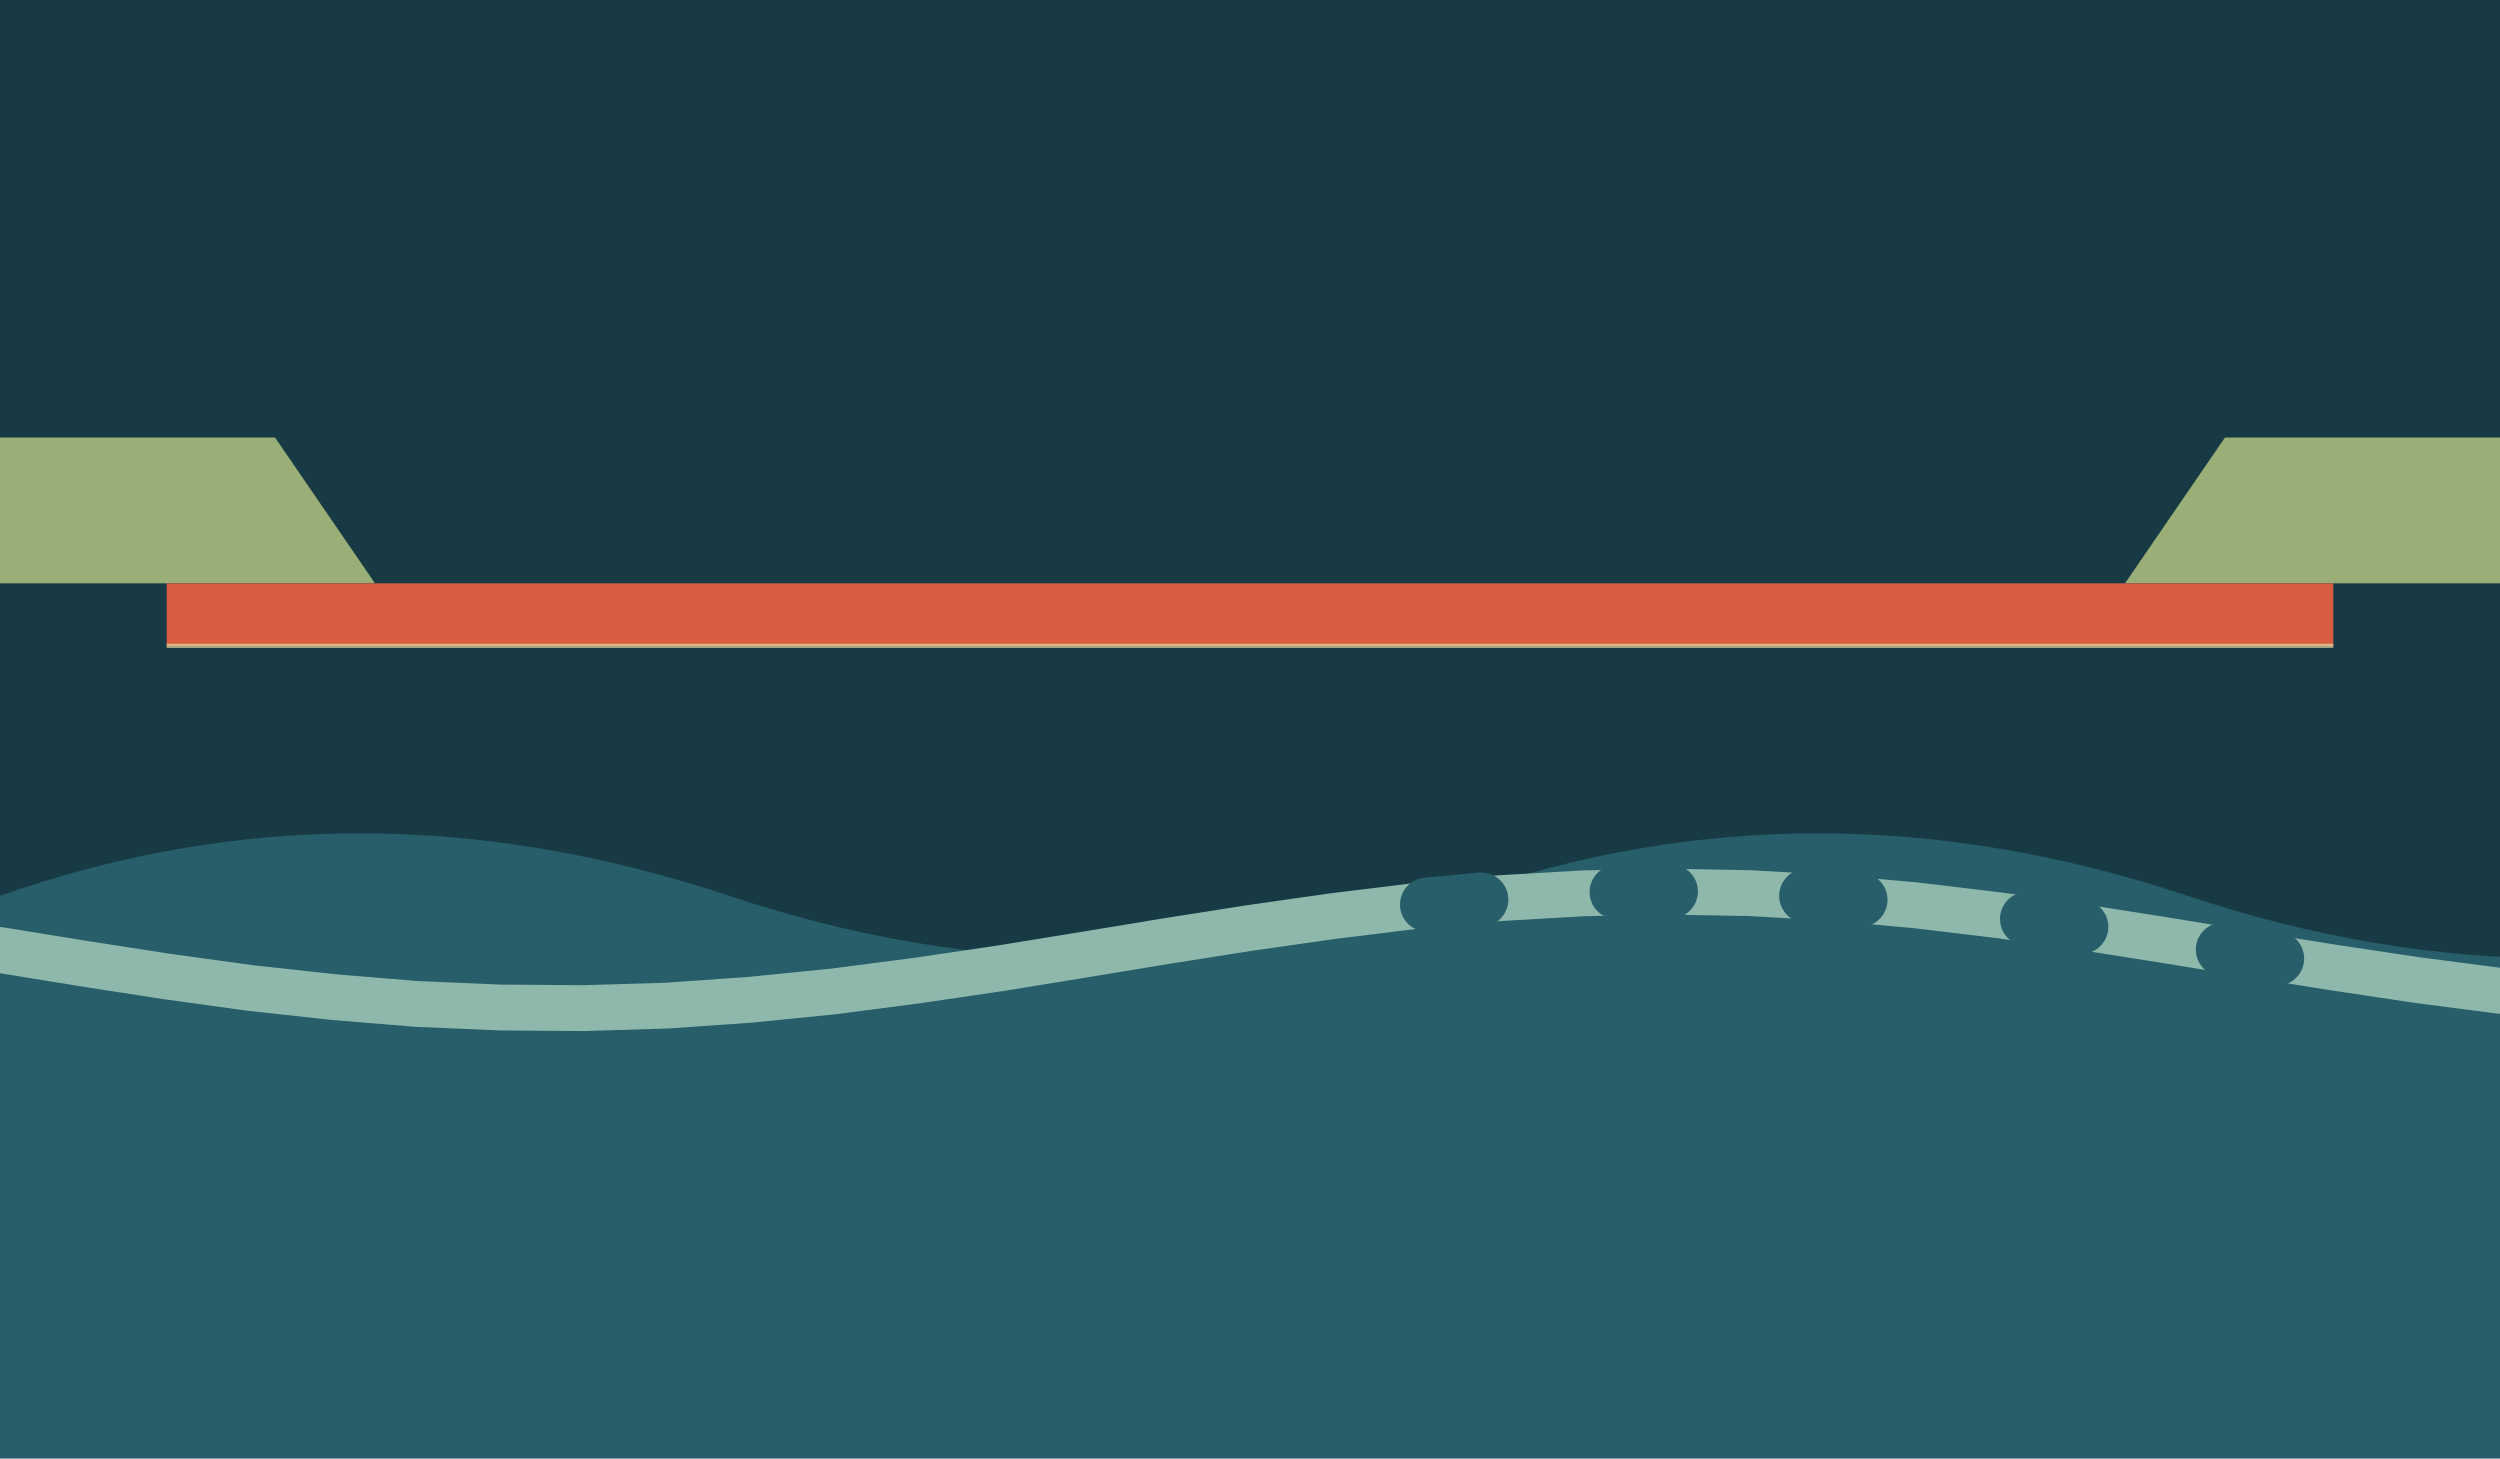
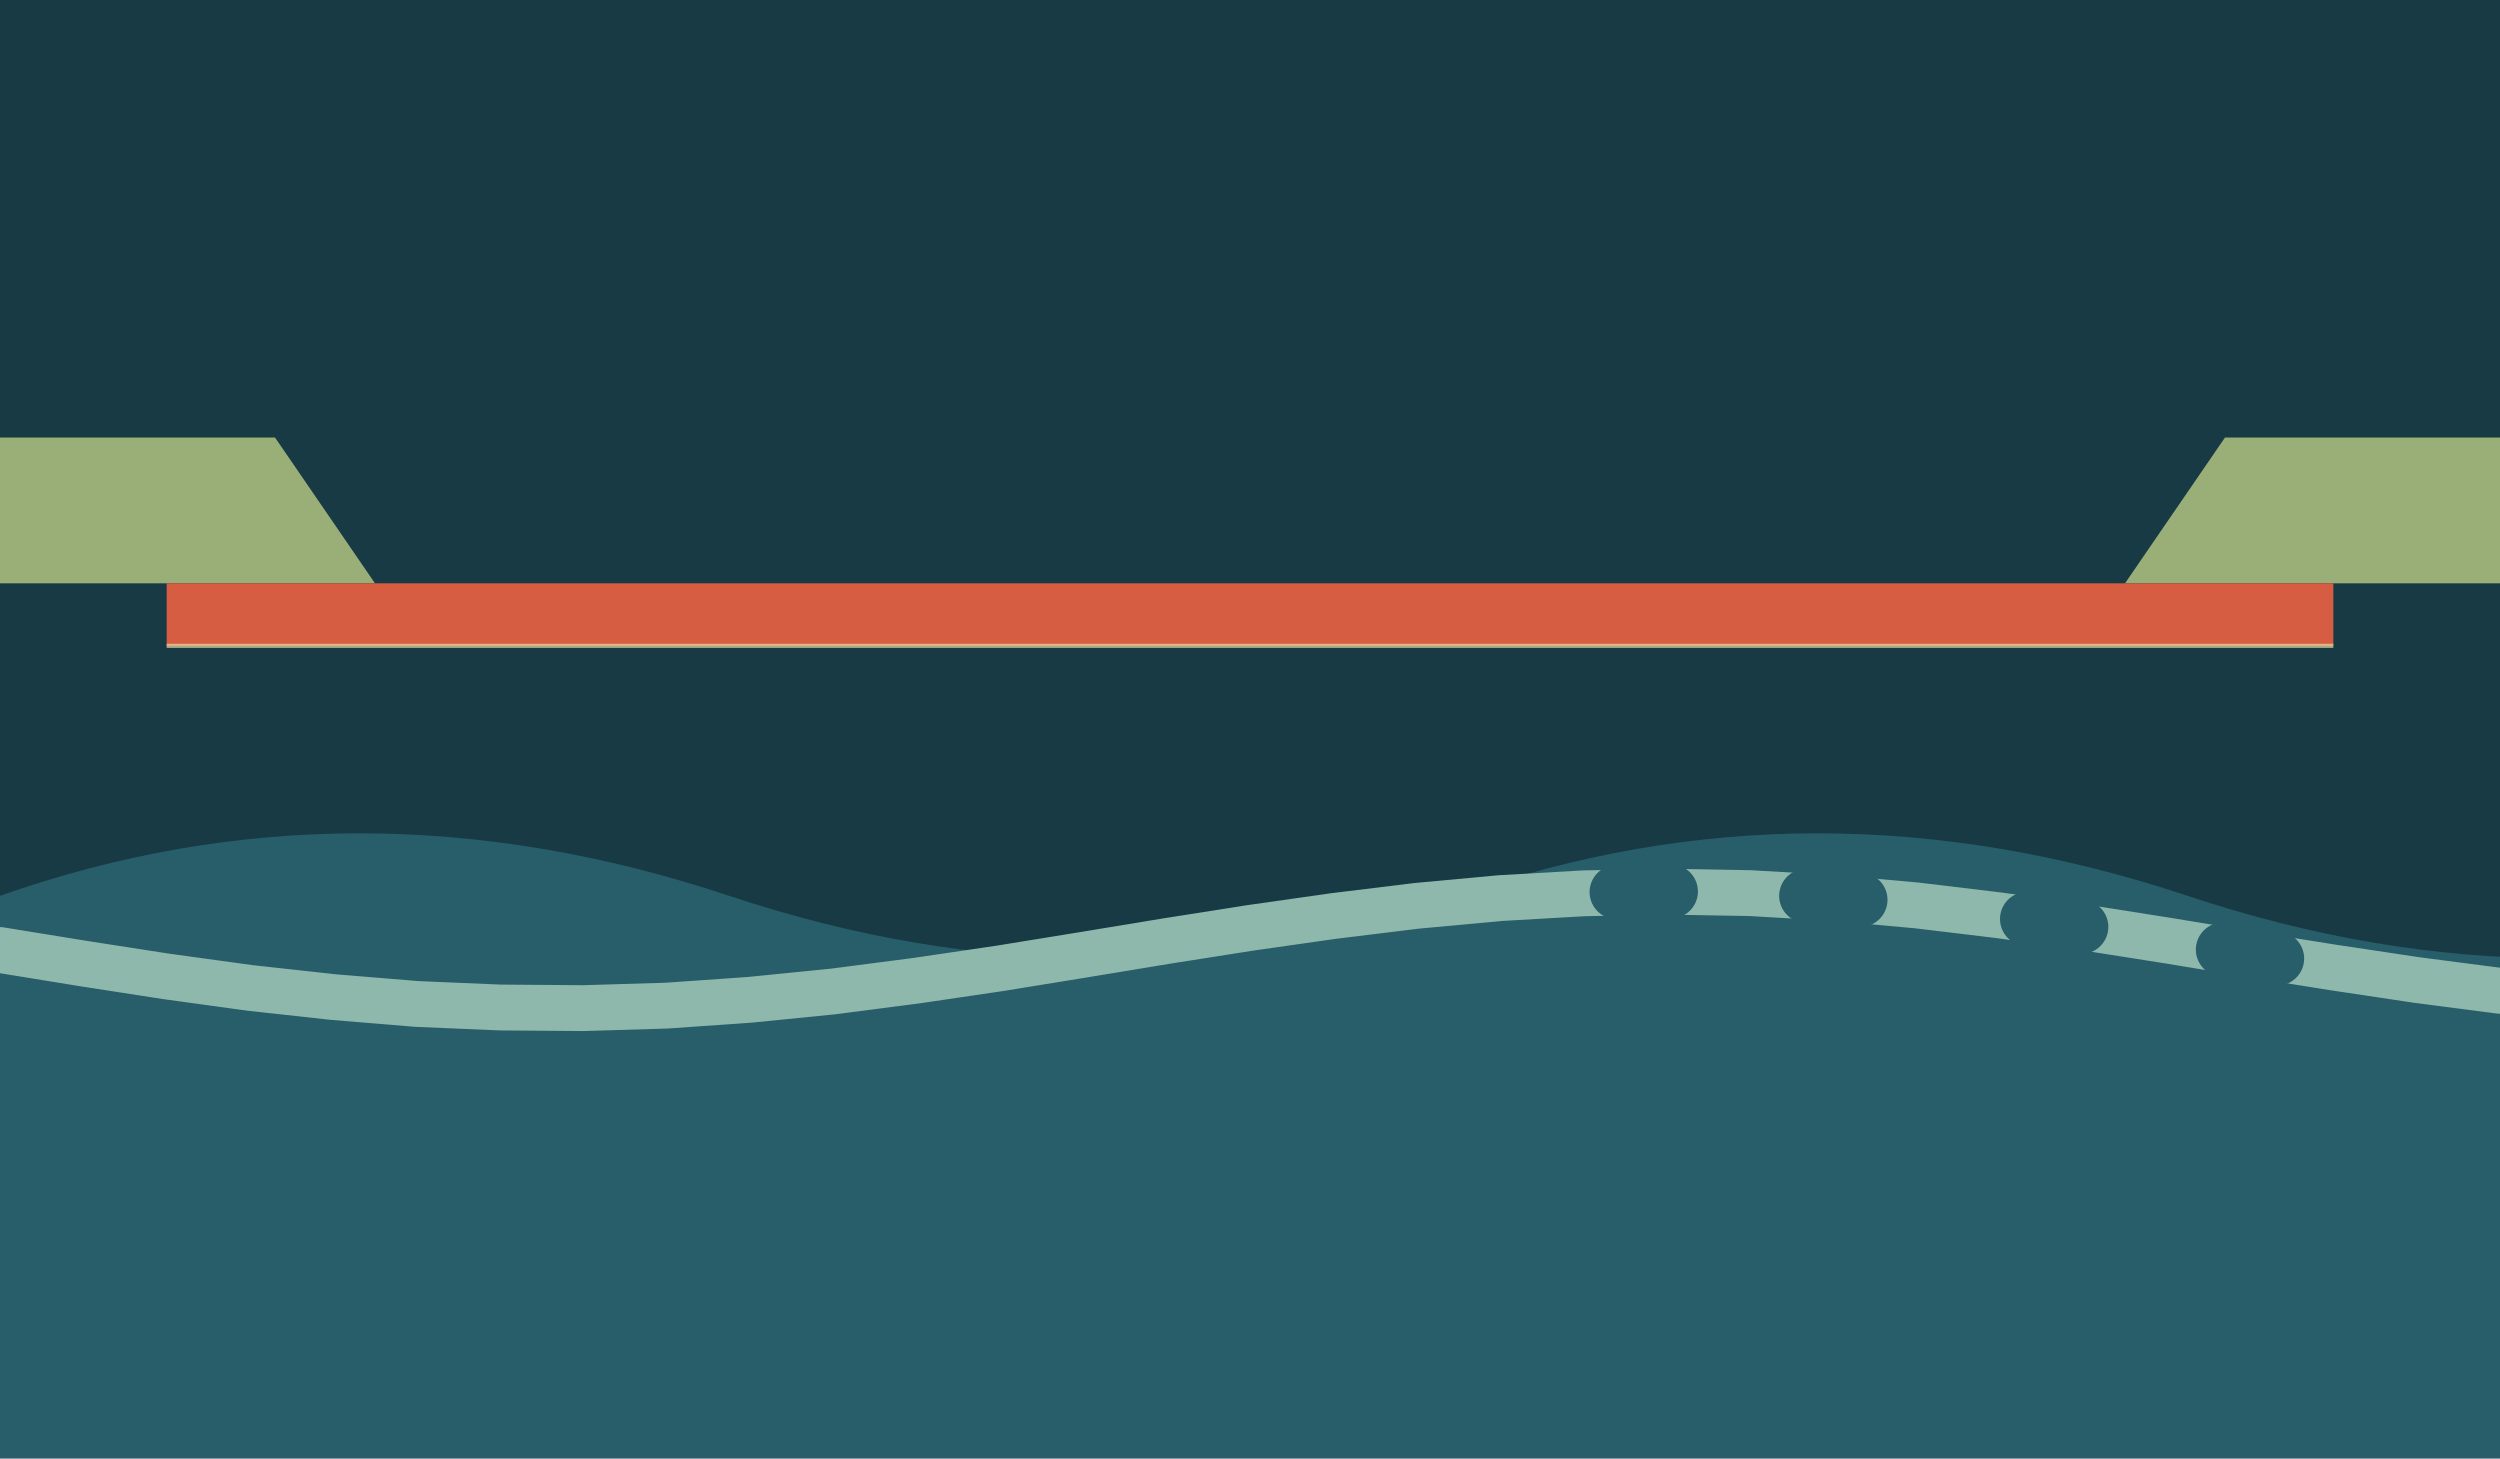
<svg xmlns="http://www.w3.org/2000/svg" viewBox="0 0 1200 700" role="img" aria-labelledby="title desc">
  <rect width="1200" height="700" fill="#173a45" />
  <path d="M0 210H132L180 280H0ZM1200 210H1068L1020 280H1200Z" fill="#9aaf77" />
  <path d="M0 430 Q170 370 350 430 T700 430 T1050 430 T1400 430 V700 H0Z" fill="#275e69" />
  <path d="M 0 456.0 L 40 462.5 L 80 468.7 L 120 474.2 L 160 478.6 L 200 481.9 L 240 483.6 L 280 483.9 L 320 482.7 L 360 479.9 L 400 475.9 L 440 470.7 L 480 464.8 L 520 458.3 L 560 451.7 L 600 445.4 L 640 439.7 L 680 434.8 L 720 431.1 L 760 428.8 L 800 428.0 L 840 428.7 L 880 431.0 L 920 434.6 L 960 439.4 L 1000 445.1 L 1040 451.4 L 1080 458.0 L 1120 464.4 L 1160 470.4 L 1200 475.6" fill="none" stroke="#8fb8ad" stroke-width="22" stroke-linecap="round" stroke-linejoin="round" />
  <g fill="none" stroke="#275e69" stroke-width="26" stroke-linecap="round">
-     <path d="M685 434.2 L711 431.8" />
    <path d="M776 428.2 L802 427.9" />
    <path d="M867 430.0 L893 431.9" />
    <path d="M973 441.1 L999 444.9" />
    <path d="M1067 455.8 L1093 460.1" />
  </g>
  <path d="M80 280H1120V310H80Z" fill="#d65c42" />
  <path d="M80 310H1120" stroke="#ead9a0" stroke-width="2" opacity=".7" />
</svg>
